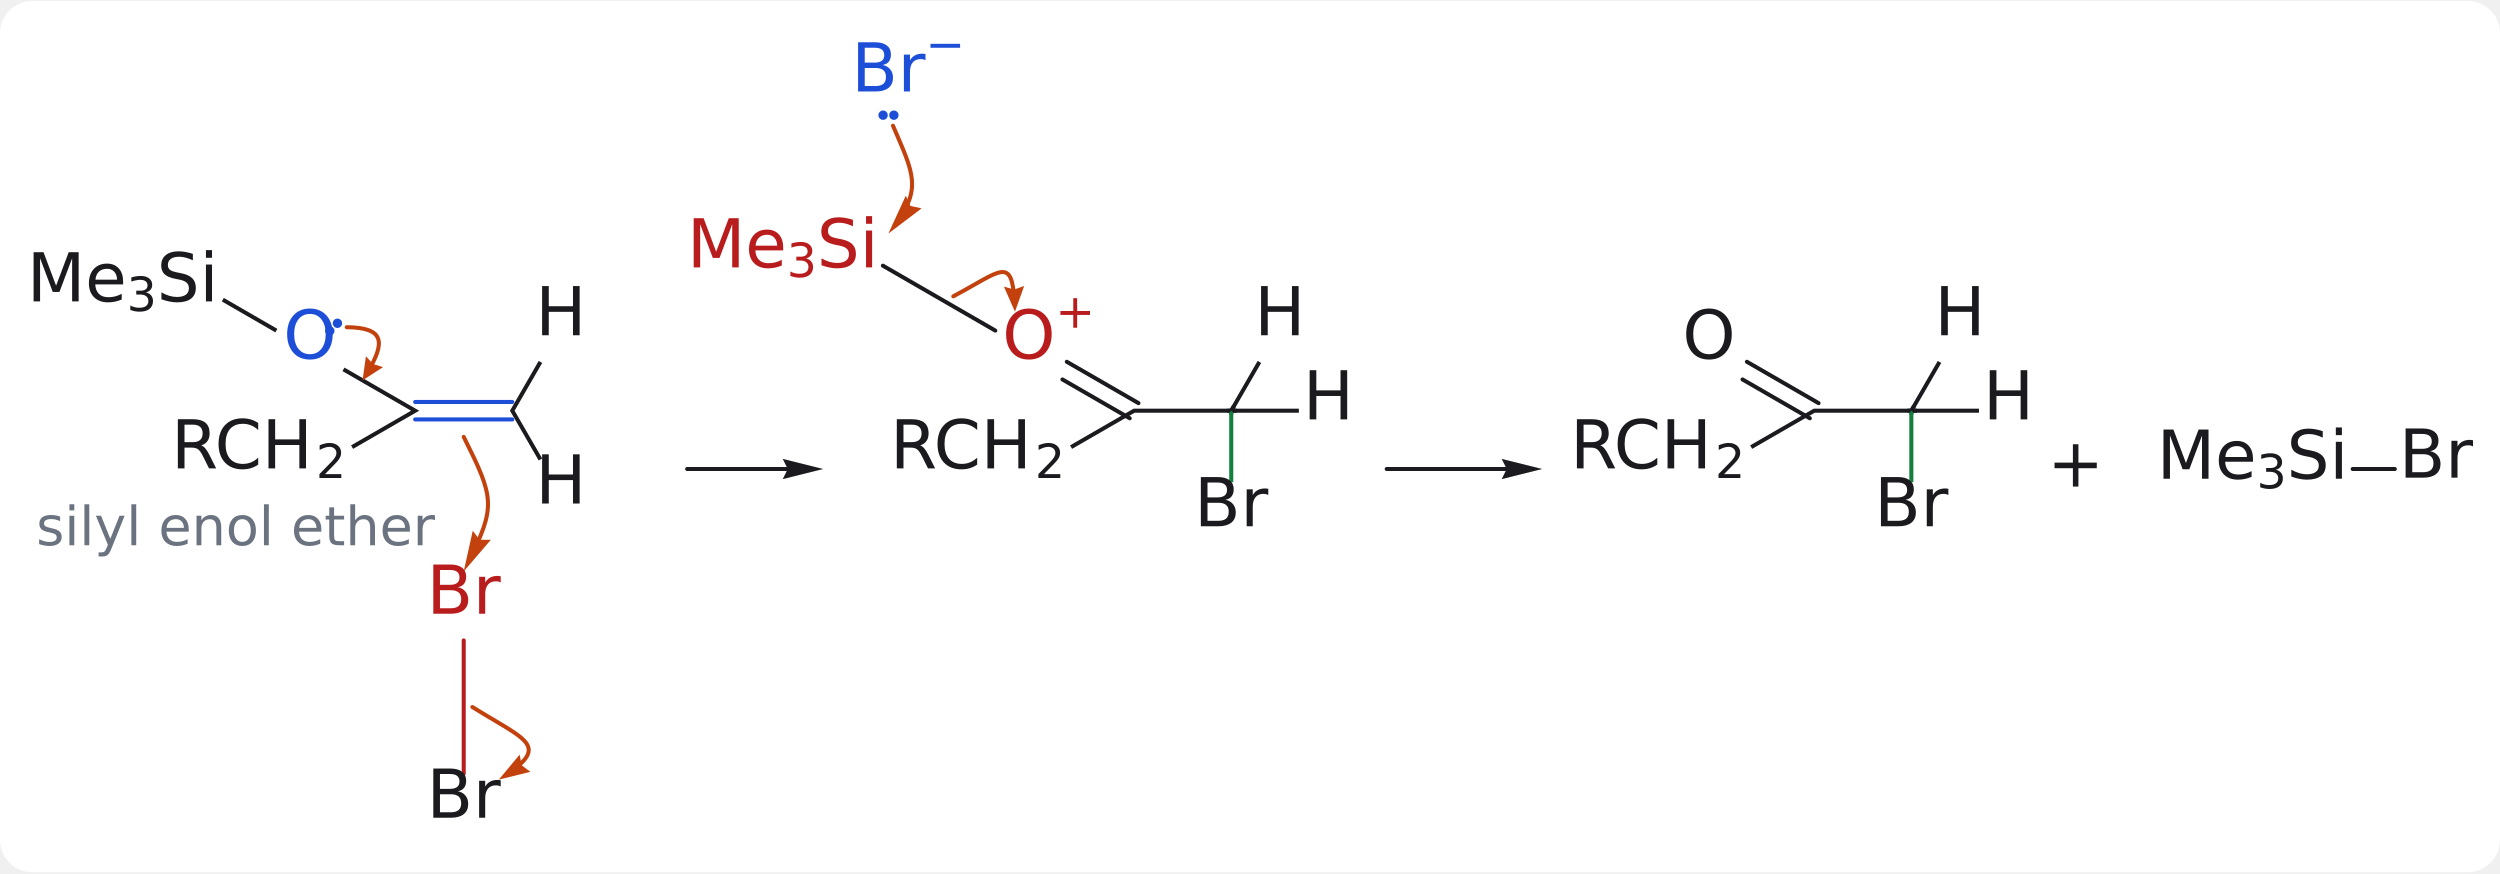
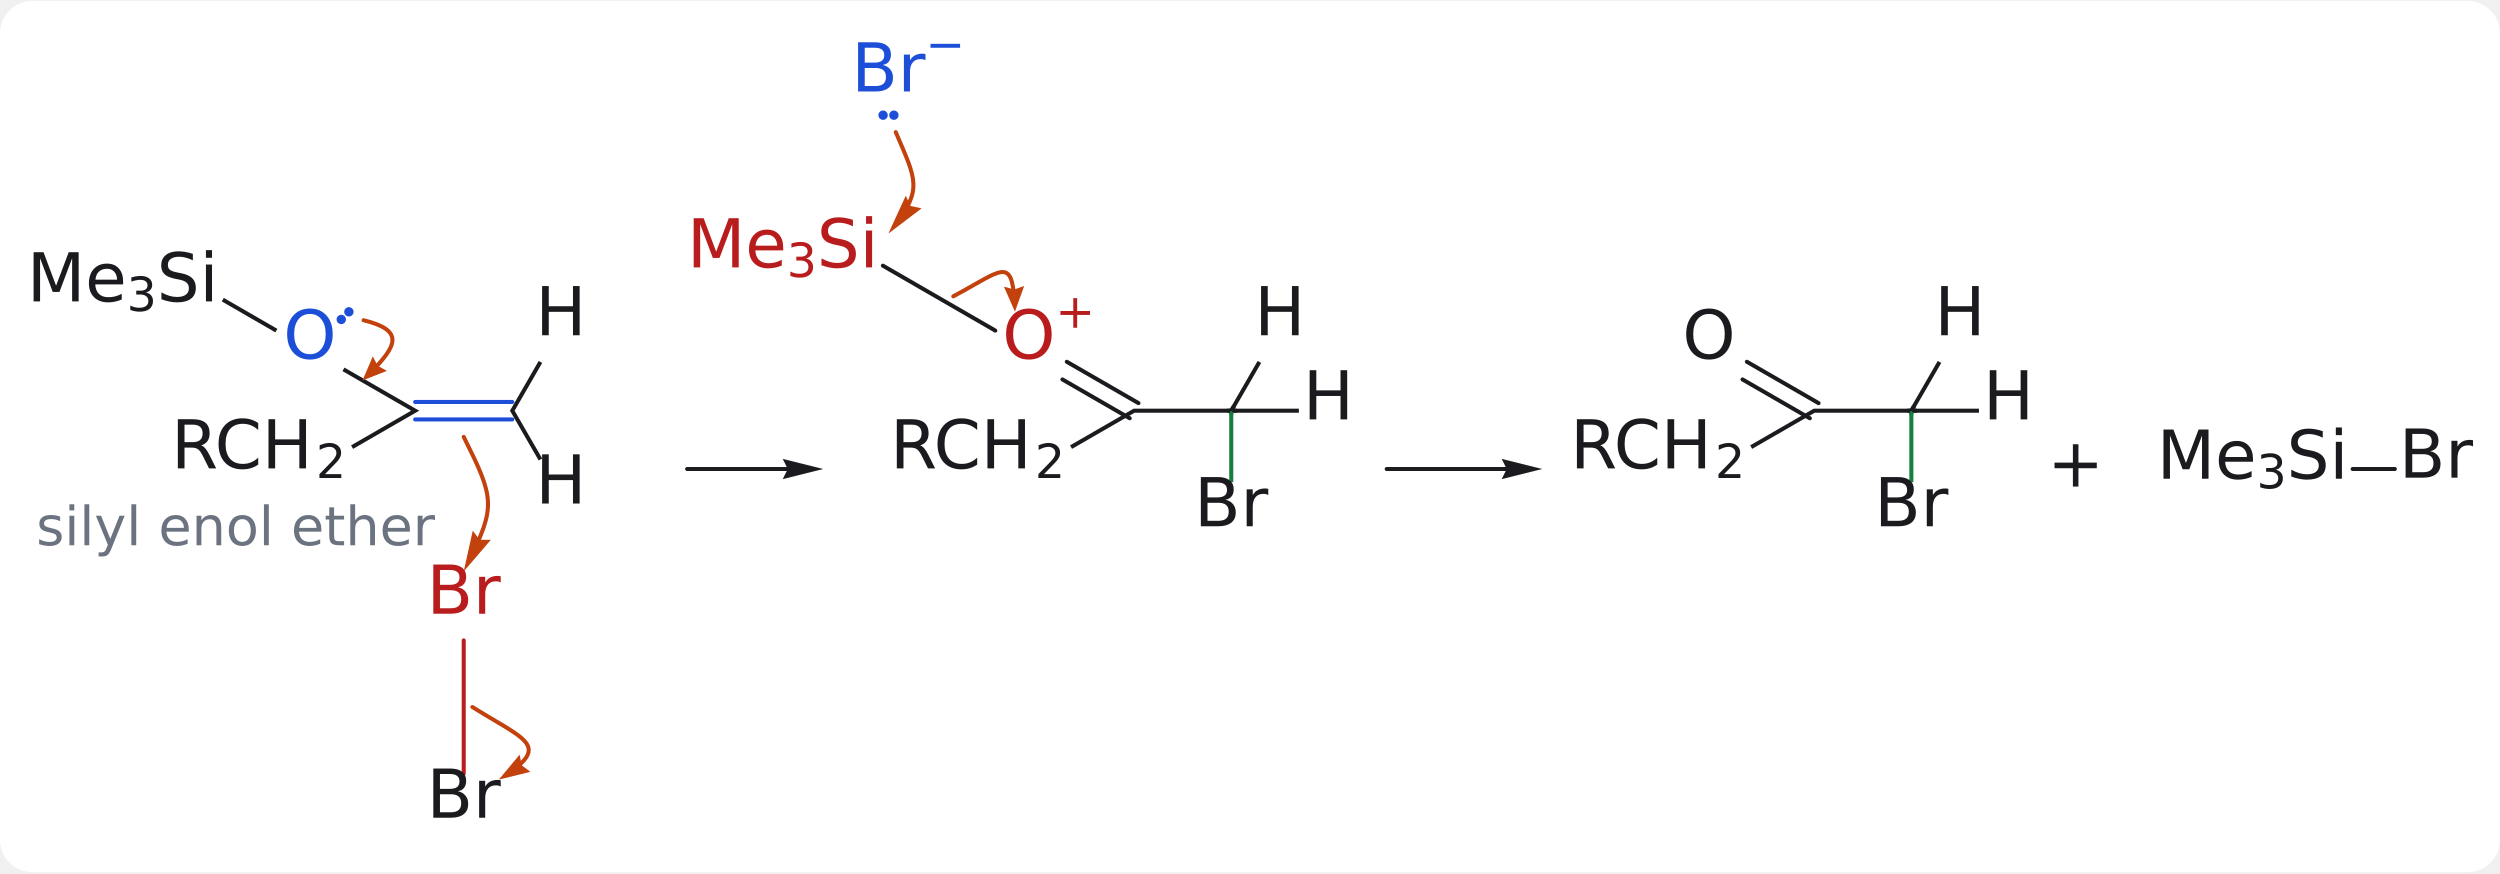
<svg xmlns="http://www.w3.org/2000/svg" viewBox="-179.455 -177.15 1080.722 376.658" width="670" height="234">
  <style>.c-ink.fill{fill:#1b1b1f}.c-ink.stroke{stroke:#1b1b1f}.c-arrow.fill{fill:#c2410c}.c-arrow.stroke{stroke:#c2410c}.c-nu.fill{fill:#1d4ed8}.c-nu.stroke{stroke:#1d4ed8}.c-el.fill{fill:#b91c1c}.c-el.stroke{stroke:#b91c1c}.c-good.fill{fill:#15803d}.c-good.stroke{stroke:#15803d}.c-muted.fill{fill:#6b7280}.c-muted.stroke{stroke:#6b7280}.card{fill:#ffffff}@media (prefers-color-scheme: dark){.c-ink.fill{fill:#e6e6ea}.c-ink.stroke{stroke:#e6e6ea}.c-arrow.fill{fill:#ff9f5a}.c-arrow.stroke{stroke:#ff9f5a}.c-nu.fill{fill:#8ab4ff}.c-nu.stroke{stroke:#8ab4ff}.c-el.fill{fill:#ff8a8a}.c-el.stroke{stroke:#ff8a8a}.c-good.fill{fill:#6ee7a0}.c-good.stroke{stroke:#6ee7a0}.c-muted.fill{fill:#9ca3af}.c-muted.stroke{stroke:#9ca3af}.card{fill:#1e1e1e}}</style>
  <rect class="card" x="-179.455" y="-177.150" width="1080.722" height="376.658" rx="14" />
  <path class="c-nu stroke" d="M0 -3.78 L42 -3.78 " fill="none" stroke-width="1.75" stroke-linecap="round" stroke-linejoin="round" />
  <path class="c-nu stroke" d="M0 3.78 L42 3.78 " fill="none" stroke-width="1.75" stroke-linecap="round" stroke-linejoin="round" />
  <path class="c-el stroke" d="M21 99.298 L21 156.902 " fill="none" stroke-width="1.75" stroke-linecap="round" stroke-linejoin="round" />
  <line class="c-ink stroke" x1="308.911" y1="3.274" x2="279.822" y2="-13.513" stroke-width="1.75" stroke-linecap="round" />
  <line class="c-ink stroke" x1="312.689" y1="-3.274" x2="281.711" y2="-21.152" stroke-width="1.75" stroke-linecap="round" />
  <line class="c-ink stroke" x1="250.806" y1="-34.628" x2="202.208" y2="-62.694" stroke-width="1.75" stroke-linecap="round" />
  <line class="c-ink stroke" x1="602.911" y1="3.274" x2="573.822" y2="-13.513" stroke-width="1.75" stroke-linecap="round" />
  <line class="c-ink stroke" x1="606.689" y1="-3.274" x2="575.711" y2="-21.152" stroke-width="1.75" stroke-linecap="round" />
  <line class="c-ink stroke" x1="837.584" y1="25.2" x2="855.795" y2="25.2" stroke-width="1.75" stroke-linecap="round" />
  <path class="c-ink fill stroke" d="M352.295 -0.875 L351.05 -0.875 L351.05 0.875 L351.925 0.875 L352.8 0 Z M351.925 0.875 L351.925 1.75 L353.675 1.75 L353.675 0.875 L352.8 0 Z M354.316 -0.875 L354.753 -1.633 L353.238 -2.508 L352.295 -0.875 L352.8 0 Z M353.675 0.875 L355.191 0.875 L355.191 -0.875 L354.316 -0.875 L352.8 0 Z " stroke-width="0" stroke-linecap="round" stroke-linejoin="round" />
  <path class="c-ink fill stroke" d="M646.295 -0.875 L645.05 -0.875 L645.05 0.875 L645.925 0.875 L646.8 0 Z M645.925 0.875 L645.925 1.75 L647.675 1.75 L647.675 0.875 L646.8 0 Z M648.316 -0.875 L648.753 -1.633 L647.238 -2.508 L646.295 -0.875 L646.8 0 Z M647.675 0.875 L649.191 0.875 L649.191 -0.875 L648.316 -0.875 L646.8 0 Z " stroke-width="0" stroke-linecap="round" stroke-linejoin="round" />
  <path class="c-ink fill stroke" d="M1.75 -0 L-30.541 -18.636 L-31.416 -17.12 L-1.75 0 Z M-1.75 0 L-27.692 14.978 L-26.817 16.493 L1.75 -0 Z M-59.556 -35.386 L-82.702 -48.752 L-83.578 -47.237 L-60.431 -33.87 Z M43.01 0 L54.925 -20.637 L53.41 -21.512 L40.99 -0 Z M40.99 0 L53.41 21.512 L54.925 20.637 L43.01 -0 Z M310.566 -0.875 L283.108 14.978 L283.983 16.493 L311.034 0.875 Z M311.034 0.875 L351.925 0.875 L352.8 0 L352.295 -0.875 L310.566 -0.875 Z M354.316 -0.875 L365.725 -20.637 L364.21 -21.512 L352.295 -0.875 L352.8 0 Z M353.675 0.875 L382.03 0.875 L382.03 -0.875 L354.316 -0.875 L352.8 0 Z M604.566 -0.875 L577.108 14.978 L577.983 16.493 L605.034 0.875 Z M605.034 0.875 L645.925 0.875 L646.8 0 L646.295 -0.875 L604.566 -0.875 Z M648.316 -0.875 L659.725 -20.637 L658.21 -21.512 L646.295 -0.875 L646.8 0 Z M647.675 0.875 L676.03 0.875 L676.03 -0.875 L648.316 -0.875 L646.8 0 Z " stroke-width="0" stroke-linecap="round" stroke-linejoin="round" />
  <path class="c-good fill stroke" d="M351.925 0.875 L351.925 30.902 L353.675 30.902 L353.675 0.875 L352.8 0 Z M645.925 0.875 L645.925 30.902 L647.675 30.902 L647.675 0.875 L646.8 0 Z " stroke-width="0" stroke-linecap="round" stroke-linejoin="round" />
  <text class="c-nu fill" xml:space="preserve" x="-56.965" y="-42.706" font-family="DejaVu Sans, Noto Sans CJK KR, Noto Sans CJK JP, sans-serif" font-size="29.167" font-weight="normal" font-style="normal" text-decoration="none" dominant-baseline="text-before-edge">O</text>
-   <path class="c-nu fill stroke" d="M-36.058 -35.325 C-35.602 -34.869 -35.602 -34.13 -36.058 -33.675 C-36.514 -33.219 -37.252 -33.219 -37.708 -33.675 C-38.163 -34.13 -38.163 -34.869 -37.708 -35.325 C-37.252 -35.78 -36.514 -35.78 -36.058 -35.325 Z " stroke-width="1.75" stroke-linecap="round" stroke-linejoin="round" />
-   <path class="c-nu fill stroke" d="M-32.758 -38.624 C-32.302 -38.169 -32.302 -37.43 -32.758 -36.974 C-33.214 -36.519 -33.952 -36.519 -34.408 -36.974 C-34.864 -37.43 -34.864 -38.169 -34.408 -38.624 C-33.952 -39.08 -33.214 -39.08 -32.758 -38.624 Z " stroke-width="1.75" stroke-linecap="round" stroke-linejoin="round" />
+   <path class="c-nu fill stroke" d="M-31.108 -40.274 C-30.653 -39.819 -30.653 -39.08 -31.108 -38.624 C-31.564 -38.169 -32.302 -38.169 -32.758 -38.624 C-33.214 -39.08 -33.214 -39.819 -32.758 -40.274 C-32.302 -40.73 -31.564 -40.73 -31.108 -40.274 Z " stroke-width="1.75" stroke-linecap="round" stroke-linejoin="round" />
+   <path class="c-nu fill stroke" d="M-27.808 -43.574 C-27.353 -43.119 -27.353 -42.38 -27.808 -41.924 C-28.264 -41.469 -29.003 -41.469 -29.458 -41.924 C-29.914 -42.38 -29.914 -43.119 -29.458 -43.574 C-29.003 -44.03 -28.264 -44.03 -27.808 -43.574 Z " stroke-width="1.75" stroke-linecap="round" stroke-linejoin="round" />
  <text class="c-ink fill" xml:space="preserve" x="-105.43" y="4.75" font-family="DejaVu Sans, Noto Sans CJK KR, Noto Sans CJK JP, sans-serif" font-size="29.167" font-weight="normal" font-style="normal" text-decoration="none" dominant-baseline="text-before-edge">RCH</text>
  <text class="c-ink fill" xml:space="preserve" x="-42.867" y="14.959" font-family="DejaVu Sans, Noto Sans CJK KR, Noto Sans CJK JP, sans-serif" font-size="20.417" font-weight="normal" font-style="normal" text-decoration="none" dominant-baseline="text-before-edge">2</text>
  <text class="c-ink fill" xml:space="preserve" x="-167.789" y="-67.443" font-family="DejaVu Sans, Noto Sans CJK KR, Noto Sans CJK JP, sans-serif" font-size="29.167" font-weight="normal" font-style="normal" text-decoration="none" dominant-baseline="text-before-edge">Me</text>
  <text class="c-ink fill" xml:space="preserve" x="-124.679" y="-57.235" font-family="DejaVu Sans, Noto Sans CJK KR, Noto Sans CJK JP, sans-serif" font-size="20.417" font-weight="normal" font-style="normal" text-decoration="none" dominant-baseline="text-before-edge">3</text>
  <text class="c-ink fill" xml:space="preserve" x="-111.69" y="-67.443" font-family="DejaVu Sans, Noto Sans CJK KR, Noto Sans CJK JP, sans-serif" font-size="29.167" font-weight="normal" font-style="normal" text-decoration="none" dominant-baseline="text-before-edge">Si</text>
  <text class="c-ink fill" xml:space="preserve" x="52.034" y="-52.814" font-family="DejaVu Sans, Noto Sans CJK KR, Noto Sans CJK JP, sans-serif" font-size="29.167" font-weight="normal" font-style="normal" text-decoration="none" dominant-baseline="text-before-edge">H</text>
  <text class="c-ink fill" xml:space="preserve" x="52.034" y="19.93" font-family="DejaVu Sans, Noto Sans CJK KR, Noto Sans CJK JP, sans-serif" font-size="29.167" font-weight="normal" font-style="normal" text-decoration="none" dominant-baseline="text-before-edge">H</text>
  <text class="c-el fill" xml:space="preserve" x="5" y="67.558" font-family="DejaVu Sans, Noto Sans CJK KR, Noto Sans CJK JP, sans-serif" font-size="29.167" font-weight="normal" font-style="normal" text-decoration="none" dominant-baseline="text-before-edge">Br</text>
  <text class="c-ink fill" xml:space="preserve" x="5" y="155.758" font-family="DejaVu Sans, Noto Sans CJK KR, Noto Sans CJK JP, sans-serif" font-size="29.167" font-weight="normal" font-style="normal" text-decoration="none" dominant-baseline="text-before-edge">Br</text>
  <text class="c-el fill" xml:space="preserve" x="253.835" y="-42.706" font-family="DejaVu Sans, Noto Sans CJK KR, Noto Sans CJK JP, sans-serif" font-size="29.167" font-weight="normal" font-style="normal" text-decoration="none" dominant-baseline="text-before-edge">O</text>
  <text class="c-el fill" xml:space="preserve" x="276.793" y="-49.998" font-family="DejaVu Sans, Noto Sans CJK KR, Noto Sans CJK JP, sans-serif" font-size="20.417" font-weight="normal" font-style="normal" text-decoration="none" dominant-baseline="text-before-edge">+</text>
  <text class="c-ink fill" xml:space="preserve" x="205.37" y="4.75" font-family="DejaVu Sans, Noto Sans CJK KR, Noto Sans CJK JP, sans-serif" font-size="29.167" font-weight="normal" font-style="normal" text-decoration="none" dominant-baseline="text-before-edge">RCH</text>
  <text class="c-ink fill" xml:space="preserve" x="267.933" y="14.959" font-family="DejaVu Sans, Noto Sans CJK KR, Noto Sans CJK JP, sans-serif" font-size="20.417" font-weight="normal" font-style="normal" text-decoration="none" dominant-baseline="text-before-edge">2</text>
  <text class="c-el fill" xml:space="preserve" x="117.559" y="-82.143" font-family="DejaVu Sans, Noto Sans CJK KR, Noto Sans CJK JP, sans-serif" font-size="29.167" font-weight="normal" font-style="normal" text-decoration="none" dominant-baseline="text-before-edge">Me</text>
  <text class="c-el fill" xml:space="preserve" x="160.669" y="-71.935" font-family="DejaVu Sans, Noto Sans CJK KR, Noto Sans CJK JP, sans-serif" font-size="20.417" font-weight="normal" font-style="normal" text-decoration="none" dominant-baseline="text-before-edge">3</text>
  <text class="c-el fill" xml:space="preserve" x="173.658" y="-82.143" font-family="DejaVu Sans, Noto Sans CJK KR, Noto Sans CJK JP, sans-serif" font-size="29.167" font-weight="normal" font-style="normal" text-decoration="none" dominant-baseline="text-before-edge">Si</text>
  <text class="c-ink fill" xml:space="preserve" x="336.8" y="29.758" font-family="DejaVu Sans, Noto Sans CJK KR, Noto Sans CJK JP, sans-serif" font-size="29.167" font-weight="normal" font-style="normal" text-decoration="none" dominant-baseline="text-before-edge">Br</text>
  <text class="c-ink fill" xml:space="preserve" x="362.834" y="-52.814" font-family="DejaVu Sans, Noto Sans CJK KR, Noto Sans CJK JP, sans-serif" font-size="29.167" font-weight="normal" font-style="normal" text-decoration="none" dominant-baseline="text-before-edge">H</text>
  <text class="c-ink fill" xml:space="preserve" x="383.834" y="-16.442" font-family="DejaVu Sans, Noto Sans CJK KR, Noto Sans CJK JP, sans-serif" font-size="29.167" font-weight="normal" font-style="normal" text-decoration="none" dominant-baseline="text-before-edge">H</text>
  <text class="c-nu fill" xml:space="preserve" x="188.624" y="-158.192" font-family="DejaVu Sans, Noto Sans CJK KR, Noto Sans CJK JP, sans-serif" font-size="29.167" font-weight="normal" font-style="normal" text-decoration="none" dominant-baseline="text-before-edge">Br</text>
  <text class="c-nu fill" xml:space="preserve" x="220.624" y="-165.484" font-family="DejaVu Sans, Noto Sans CJK KR, Noto Sans CJK JP, sans-serif" font-size="20.417" font-weight="normal" font-style="normal" text-decoration="none" dominant-baseline="text-before-edge">−</text>
  <path class="c-nu fill stroke" d="M205.791 -127.75 C205.791 -128.394 206.313 -128.917 206.957 -128.917 C207.602 -128.917 208.124 -128.394 208.124 -127.75 C208.124 -127.106 207.602 -126.583 206.957 -126.583 C206.313 -126.583 205.791 -127.106 205.791 -127.75 Z " stroke-width="1.75" stroke-linecap="round" stroke-linejoin="round" />
  <path class="c-nu fill stroke" d="M201.124 -127.75 C201.124 -128.394 201.646 -128.917 202.291 -128.917 C202.935 -128.917 203.457 -128.394 203.457 -127.75 C203.457 -127.106 202.935 -126.583 202.291 -126.583 C201.646 -126.583 201.124 -127.106 201.124 -127.75 Z " stroke-width="1.75" stroke-linecap="round" stroke-linejoin="round" />
  <text class="c-ink fill" xml:space="preserve" x="547.835" y="-42.706" font-family="DejaVu Sans, Noto Sans CJK KR, Noto Sans CJK JP, sans-serif" font-size="29.167" font-weight="normal" font-style="normal" text-decoration="none" dominant-baseline="text-before-edge">O</text>
  <text class="c-ink fill" xml:space="preserve" x="499.37" y="4.75" font-family="DejaVu Sans, Noto Sans CJK KR, Noto Sans CJK JP, sans-serif" font-size="29.167" font-weight="normal" font-style="normal" text-decoration="none" dominant-baseline="text-before-edge">RCH</text>
  <text class="c-ink fill" xml:space="preserve" x="561.933" y="14.959" font-family="DejaVu Sans, Noto Sans CJK KR, Noto Sans CJK JP, sans-serif" font-size="20.417" font-weight="normal" font-style="normal" text-decoration="none" dominant-baseline="text-before-edge">2</text>
  <text class="c-ink fill" xml:space="preserve" x="630.8" y="29.758" font-family="DejaVu Sans, Noto Sans CJK KR, Noto Sans CJK JP, sans-serif" font-size="29.167" font-weight="normal" font-style="normal" text-decoration="none" dominant-baseline="text-before-edge">Br</text>
  <text class="c-ink fill" xml:space="preserve" x="656.834" y="-52.814" font-family="DejaVu Sans, Noto Sans CJK KR, Noto Sans CJK JP, sans-serif" font-size="29.167" font-weight="normal" font-style="normal" text-decoration="none" dominant-baseline="text-before-edge">H</text>
  <text class="c-ink fill" xml:space="preserve" x="677.834" y="-16.442" font-family="DejaVu Sans, Noto Sans CJK KR, Noto Sans CJK JP, sans-serif" font-size="29.167" font-weight="normal" font-style="normal" text-decoration="none" dominant-baseline="text-before-edge">H</text>
  <text class="c-ink fill" xml:space="preserve" x="857.6" y="8.758" font-family="DejaVu Sans, Noto Sans CJK KR, Noto Sans CJK JP, sans-serif" font-size="29.167" font-weight="normal" font-style="normal" text-decoration="none" dominant-baseline="text-before-edge">Br</text>
  <text class="c-ink fill" xml:space="preserve" x="752.935" y="9.207" font-family="DejaVu Sans, Noto Sans CJK KR, Noto Sans CJK JP, sans-serif" font-size="29.167" font-weight="normal" font-style="normal" text-decoration="none" dominant-baseline="text-before-edge">Me</text>
  <text class="c-ink fill" xml:space="preserve" x="796.045" y="19.415" font-family="DejaVu Sans, Noto Sans CJK KR, Noto Sans CJK JP, sans-serif" font-size="20.417" font-weight="normal" font-style="normal" text-decoration="none" dominant-baseline="text-before-edge">3</text>
  <text class="c-ink fill" xml:space="preserve" x="809.034" y="9.207" font-family="DejaVu Sans, Noto Sans CJK KR, Noto Sans CJK JP, sans-serif" font-size="29.167" font-weight="normal" font-style="normal" text-decoration="none" dominant-baseline="text-before-edge">Si</text>
  <path class="c-ink stroke" d="M117.6 25.2 L172.025 25.2 " fill="none" stroke-width="1.75" stroke-linecap="round" stroke-linejoin="round" />
  <path class="c-ink fill stroke" d="M176.4 25.2 L158.9 20.825 L161.088 25.2 L158.9 29.575 Z " stroke-width="0" stroke-linecap="round" stroke-linejoin="round" />
  <path class="c-ink stroke" d="M420 25.2 L482.825 25.2 " fill="none" stroke-width="1.75" stroke-linecap="round" stroke-linejoin="round" />
  <path class="c-ink fill stroke" d="M487.2 25.2 L469.7 20.825 L471.887 25.2 L469.7 29.575 Z " stroke-width="0" stroke-linecap="round" stroke-linejoin="round" />
-   <path class="c-arrow stroke" d="M-29.558 -36.094 C-13.098 -35.934 -12.95 -29.541 -20.432 -16.832 " fill="none" stroke-width="1.75" stroke-linecap="round" stroke-linejoin="round" />
-   <path class="c-arrow fill stroke" d="M-22.722 -13.104 L-13.882 -18.853 L-18.218 -20.188 L-21.266 -23.547 Z " stroke-width="0" stroke-linecap="round" stroke-linejoin="round" />
+   <path class="c-arrow stroke" d="M-22.28 -39.113 C-4.441 -34.685 -7.751 -28.082 -19.606 -16.175 " fill="none" stroke-width="1.75" stroke-linecap="round" stroke-linejoin="round" />
+   <path class="c-arrow fill stroke" d="M-22.722 -13.104 L-12.21 -17.216 L-16.192 -19.448 L-18.307 -23.492 Z " stroke-width="0" stroke-linecap="round" stroke-linejoin="round" />
  <path class="c-arrow stroke" d="M21 11.31 C34.317 37.944 34.967 41.219 22.949 65.574 " fill="none" stroke-width="1.75" stroke-linecap="round" stroke-linejoin="round" />
  <path class="c-arrow fill stroke" d="M21 69.494 L32.739 55.798 L27.848 55.798 L24.913 51.885 Z " stroke-width="0" stroke-linecap="round" stroke-linejoin="round" />
  <path class="c-arrow stroke" d="M24.75 128.1 C46.936 141.966 58.352 144.509 39.837 157.09 " fill="none" stroke-width="1.75" stroke-linecap="round" stroke-linejoin="round" />
  <path class="c-arrow fill stroke" d="M36.166 159.474 L49.81 156.106 L46.075 153.281 L45.172 148.686 Z " stroke-width="0" stroke-linecap="round" stroke-linejoin="round" />
-   <path class="c-arrow stroke" d="M206.578 -123.19 C215.489 -102.398 219.208 -96.192 207.247 -80.022 " fill="none" stroke-width="1.75" stroke-linecap="round" stroke-linejoin="round" />
+   <path class="c-arrow stroke" d="M207.76 -120.433 C216.668 -99.646 219.353 -95.853 207.271 -80.003 " fill="none" stroke-width="1.75" stroke-linecap="round" stroke-linejoin="round" />
  <path class="c-arrow fill stroke" d="M204.572 -76.559 L218.933 -87.474 L214.152 -88.504 L212.107 -92.948 Z " stroke-width="0" stroke-linecap="round" stroke-linejoin="round" />
  <path class="c-arrow stroke" d="M232.644 -49.447 C253.402 -60.479 257.887 -67.009 259.09 -47.166 " fill="none" stroke-width="1.75" stroke-linecap="round" stroke-linejoin="round" />
  <path class="c-arrow fill stroke" d="M259.292 -42.794 L263.282 -53.926 L258.957 -52.401 L254.537 -53.621 Z " stroke-width="0" stroke-linecap="round" stroke-linejoin="round" />
  <text class="c-muted fill" xml:space="preserve" x="-163.8" y="42" font-family="DejaVu Sans, Noto Sans CJK KR, Noto Sans CJK JP, sans-serif" font-size="23.333" font-weight="normal" font-style="normal" text-decoration="none" dominant-baseline="text-before-edge">silyl enol ether</text>
  <text class="c-ink fill" xml:space="preserve" x="705.6" y="12.6" font-family="DejaVu Sans, Noto Sans CJK KR, Noto Sans CJK JP, sans-serif" font-size="29.167" font-weight="normal" font-style="normal" text-decoration="none" dominant-baseline="text-before-edge">+</text>
</svg>
